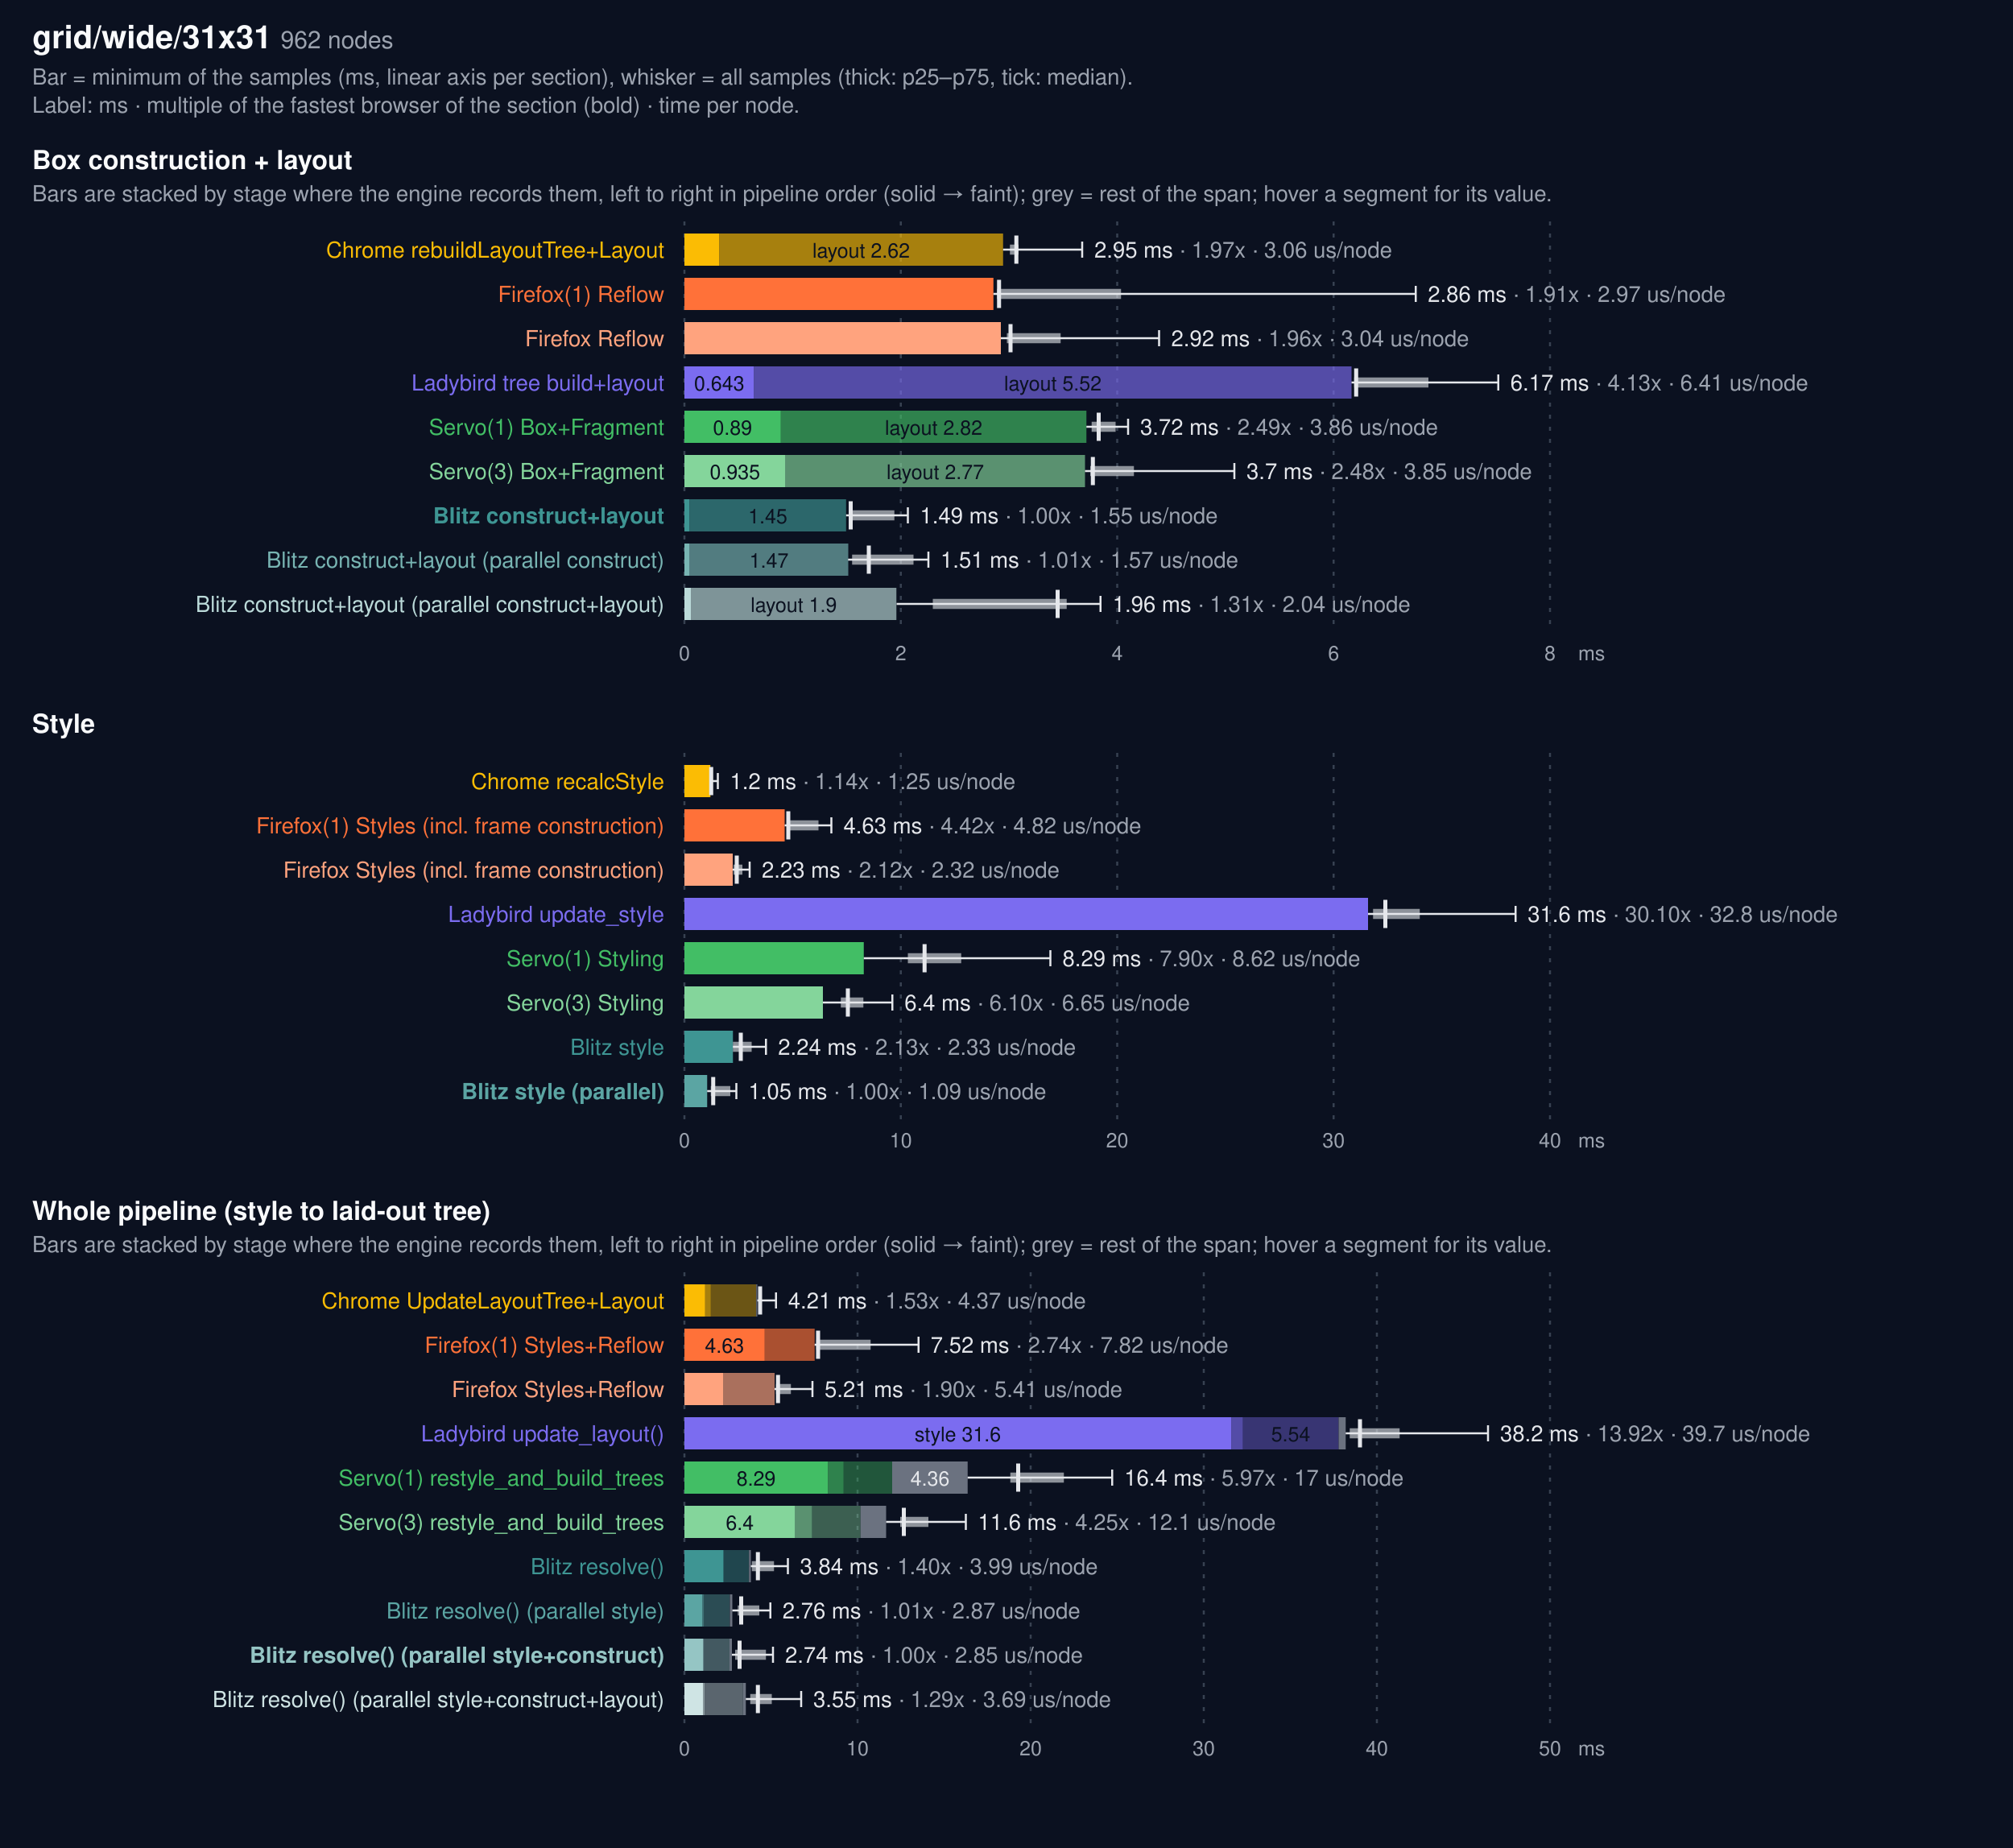
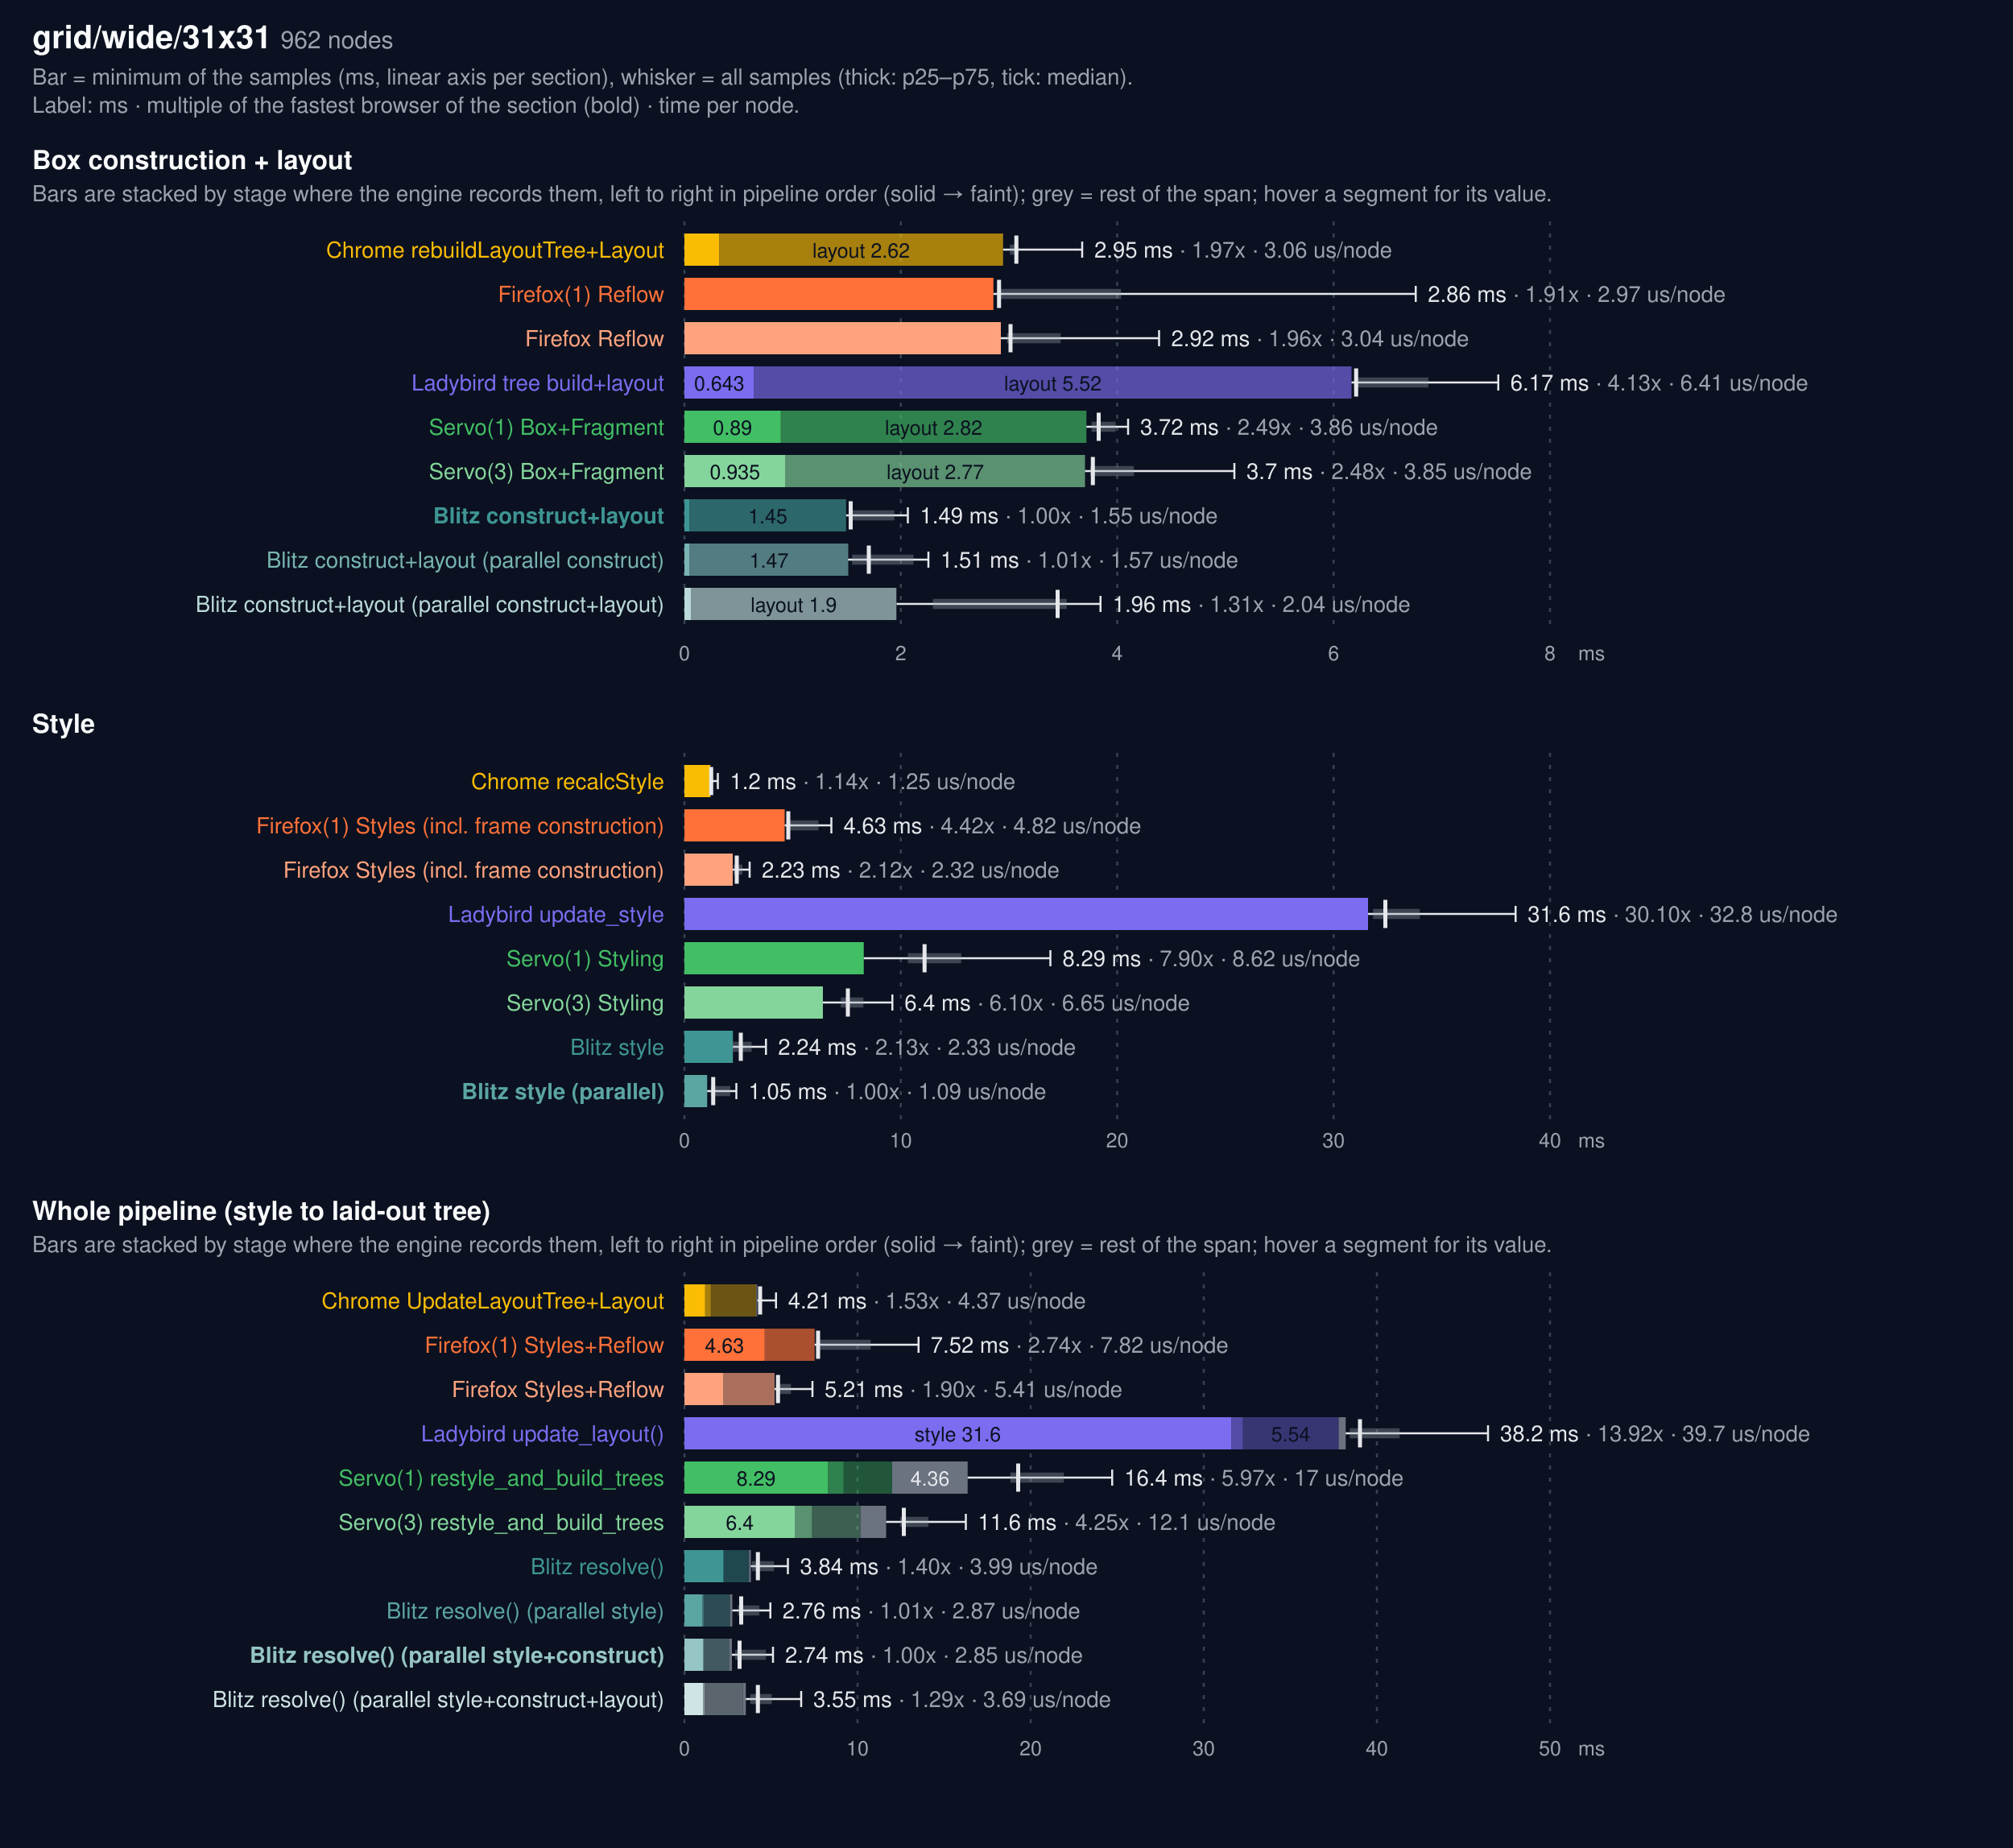
<svg xmlns="http://www.w3.org/2000/svg" width="1000" height="918" viewBox="0 0 1000 918" font-family="system-ui, -apple-system, Segoe UI, Helvetica, Arial, sans-serif">
  <rect width="1000" height="918" fill="#0b1120" />
  <text x="16" y="24" fill="#f9fafb" font-size="16" font-weight="600">grid/wide/31x31 <tspan fill="#9ca3af" font-size="12" font-weight="400">962 nodes</tspan>
  </text>
  <text x="16" y="42" fill="#9ca3af" font-size="11">Bar = minimum of the samples (ms, linear axis per section), whisker = all samples (thick: p25–p75, tick: median).</text>
  <text x="16" y="56" fill="#9ca3af" font-size="11">Label: ms · multiple of the fastest browser of the section (bold) · time per node.</text>
  <text x="16" y="84" fill="#f9fafb" font-size="13" font-weight="600">Box construction + layout</text>
  <text x="16" y="100" fill="#9ca3af" font-size="11">Bars are stacked by stage where the engine records them, left to right in pipeline order (solid → faint); grey = rest of the span; hover a segment for its value.</text>
  <line x1="340.0" x2="340.0" y1="110" y2="314" stroke="#374151" stroke-dasharray="2 4" />
  <text x="340.0" y="328" fill="#9ca3af" font-size="10" text-anchor="middle">0</text>
  <line x1="447.5" x2="447.5" y1="110" y2="314" stroke="#374151" stroke-dasharray="2 4" />
  <text x="447.5" y="328" fill="#9ca3af" font-size="10" text-anchor="middle">2</text>
  <line x1="555.0" x2="555.0" y1="110" y2="314" stroke="#374151" stroke-dasharray="2 4" />
  <text x="555.0" y="328" fill="#9ca3af" font-size="10" text-anchor="middle">4</text>
  <line x1="662.5" x2="662.5" y1="110" y2="314" stroke="#374151" stroke-dasharray="2 4" />
  <text x="662.5" y="328" fill="#9ca3af" font-size="10" text-anchor="middle">6</text>
  <line x1="770.0" x2="770.0" y1="110" y2="314" stroke="#374151" stroke-dasharray="2 4" />
  <text x="770.0" y="328" fill="#9ca3af" font-size="10" text-anchor="middle">8</text>
  <text x="784" y="328" fill="#9ca3af" font-size="10">ms</text>
  <text x="330" y="128" fill="#FBBC04" font-size="11" text-anchor="end">Chrome rebuildLayoutTree+Layout</text>
  <rect x="340.0" y="116" width="17.3" height="16" fill="#FBBC04" opacity="1.0" />
  <rect x="357.3" y="116" width="141.0" height="16" fill="#FBBC04" opacity="0.65" />
  <text x="427.8" y="128" fill="#0b1120" font-size="10" text-anchor="middle">layout 2.62</text>
  <g stroke="#e5e7eb" fill="none">
    <line x1="498.3" y1="124.0" x2="537.6" y2="124.0" stroke-width="1" />
-     <line x1="501.7" y1="124.0" x2="506.0" y2="124.0" stroke-width="5" opacity="0.6" />
+     <line x1="501.7" y1="124.0" x2="506.0" y2="124.0" stroke="#9ca3af" stroke-width="5" opacity="0.35" />
    <line x1="504.9" y1="117" x2="504.9" y2="131" stroke-width="2" />
    <line x1="537.6" y1="120" x2="537.6" y2="128" stroke-width="1" />
  </g>
  <text x="543.6" y="128" fill="#e5e7eb" font-size="11">2.95 ms <tspan fill="#9ca3af">· 1.97x · 3.06 us/node</tspan>
  </text>
  <text x="330" y="150" fill="#FF7139" font-size="11" text-anchor="end">Firefox(1) Reflow</text>
  <rect x="340" y="138" width="153.5" height="16" fill="#FF7139" />
  <g stroke="#e5e7eb" fill="none">
    <line x1="493.5" y1="146.0" x2="703.3" y2="146.0" stroke-width="1" />
-     <line x1="495.3" y1="146.0" x2="556.9" y2="146.0" stroke-width="5" opacity="0.6" />
+     <line x1="495.3" y1="146.0" x2="556.9" y2="146.0" stroke="#9ca3af" stroke-width="5" opacity="0.35" />
    <line x1="496.3" y1="139" x2="496.3" y2="153" stroke-width="2" />
    <line x1="703.3" y1="142" x2="703.3" y2="150" stroke-width="1" />
  </g>
  <text x="709.3" y="150" fill="#e5e7eb" font-size="11">2.86 ms <tspan fill="#9ca3af">· 1.91x · 2.97 us/node</tspan>
  </text>
  <text x="330" y="172" fill="#ffa37e" font-size="11" text-anchor="end">Firefox Reflow</text>
  <rect x="340" y="160" width="157.2" height="16" fill="#ffa37e" />
  <g stroke="#e5e7eb" fill="none">
    <line x1="497.2" y1="168.0" x2="575.8" y2="168.0" stroke-width="1" />
-     <line x1="500.2" y1="168.0" x2="526.9" y2="168.0" stroke-width="5" opacity="0.6" />
+     <line x1="500.2" y1="168.0" x2="526.9" y2="168.0" stroke="#9ca3af" stroke-width="5" opacity="0.35" />
    <line x1="502.0" y1="161" x2="502.0" y2="175" stroke-width="2" />
    <line x1="575.8" y1="164" x2="575.8" y2="172" stroke-width="1" />
  </g>
  <text x="581.8" y="172" fill="#e5e7eb" font-size="11">2.92 ms <tspan fill="#9ca3af">· 1.96x · 3.04 us/node</tspan>
  </text>
  <text x="330" y="194" fill="#7B6CF0" font-size="11" text-anchor="end">Ladybird tree build+layout</text>
  <rect x="340.0" y="182" width="34.5" height="16" fill="#7B6CF0" opacity="1.0" />
  <text x="357.3" y="194" fill="#0b1120" font-size="10" text-anchor="middle">0.643</text>
  <rect x="374.5" y="182" width="296.9" height="16" fill="#7B6CF0" opacity="0.65" />
  <text x="523.0" y="194" fill="#0b1120" font-size="10" text-anchor="middle">layout 5.52</text>
  <g stroke="#e5e7eb" fill="none">
    <line x1="671.4" y1="190.0" x2="744.3" y2="190.0" stroke-width="1" />
-     <line x1="672.7" y1="190.0" x2="709.6" y2="190.0" stroke-width="5" opacity="0.6" />
+     <line x1="672.7" y1="190.0" x2="709.6" y2="190.0" stroke="#9ca3af" stroke-width="5" opacity="0.35" />
    <line x1="673.7" y1="183" x2="673.7" y2="197" stroke-width="2" />
    <line x1="744.3" y1="186" x2="744.3" y2="194" stroke-width="1" />
  </g>
  <text x="750.3" y="194" fill="#e5e7eb" font-size="11">6.17 ms <tspan fill="#9ca3af">· 4.13x · 6.41 us/node</tspan>
  </text>
  <text x="330" y="216" fill="#42BE65" font-size="11" text-anchor="end">Servo(1) Box+Fragment</text>
  <rect x="340.0" y="204" width="47.9" height="16" fill="#42BE65" opacity="1.0" />
  <text x="363.9" y="216" fill="#0b1120" font-size="10" text-anchor="middle">0.89</text>
  <rect x="387.9" y="204" width="151.8" height="16" fill="#42BE65" opacity="0.65" />
  <text x="463.8" y="216" fill="#0b1120" font-size="10" text-anchor="middle">layout 2.82</text>
  <g stroke="#e5e7eb" fill="none">
    <line x1="539.7" y1="212.0" x2="560.4" y2="212.0" stroke-width="1" />
-     <line x1="542.3" y1="212.0" x2="554.2" y2="212.0" stroke-width="5" opacity="0.6" />
+     <line x1="542.3" y1="212.0" x2="554.2" y2="212.0" stroke="#9ca3af" stroke-width="5" opacity="0.35" />
    <line x1="545.8" y1="205" x2="545.8" y2="219" stroke-width="2" />
    <line x1="560.4" y1="208" x2="560.4" y2="216" stroke-width="1" />
  </g>
  <text x="566.4" y="216" fill="#e5e7eb" font-size="11">3.72 ms <tspan fill="#9ca3af">· 2.49x · 3.86 us/node</tspan>
  </text>
  <text x="330" y="238" fill="#84d59b" font-size="11" text-anchor="end">Servo(3) Box+Fragment</text>
  <rect x="340.0" y="226" width="50.2" height="16" fill="#84d59b" opacity="1.0" />
  <text x="365.1" y="238" fill="#0b1120" font-size="10" text-anchor="middle">0.935</text>
  <rect x="390.2" y="226" width="148.8" height="16" fill="#84d59b" opacity="0.65" />
  <text x="464.6" y="238" fill="#0b1120" font-size="10" text-anchor="middle">layout 2.77</text>
  <g stroke="#e5e7eb" fill="none">
    <line x1="539.0" y1="234.0" x2="613.2" y2="234.0" stroke-width="1" />
-     <line x1="541.6" y1="234.0" x2="563.3" y2="234.0" stroke-width="5" opacity="0.6" />
+     <line x1="541.6" y1="234.0" x2="563.3" y2="234.0" stroke="#9ca3af" stroke-width="5" opacity="0.35" />
    <line x1="542.9" y1="227" x2="542.9" y2="241" stroke-width="2" />
    <line x1="613.2" y1="230" x2="613.2" y2="238" stroke-width="1" />
  </g>
  <text x="619.2" y="238" fill="#e5e7eb" font-size="11">3.7 ms <tspan fill="#9ca3af">· 2.48x · 3.85 us/node</tspan>
  </text>
  <text x="330" y="260" fill="#3E9593" font-size="11" text-anchor="end" font-weight="700">Blitz construct+layout</text>
  <rect x="340.0" y="248" width="2.5" height="16" fill="#3E9593" opacity="1.0" />
  <rect x="342.5" y="248" width="77.8" height="16" fill="#3E9593" opacity="0.65" />
  <text x="381.4" y="260" fill="#0b1120" font-size="10" text-anchor="middle">1.45</text>
  <g stroke="#e5e7eb" fill="none">
    <line x1="420.3" y1="256.0" x2="451.0" y2="256.0" stroke-width="1" />
-     <line x1="421.7" y1="256.0" x2="444.3" y2="256.0" stroke-width="5" opacity="0.6" />
+     <line x1="421.7" y1="256.0" x2="444.3" y2="256.0" stroke="#9ca3af" stroke-width="5" opacity="0.35" />
    <line x1="422.6" y1="249" x2="422.6" y2="263" stroke-width="2" />
    <line x1="451.0" y1="252" x2="451.0" y2="260" stroke-width="1" />
  </g>
  <text x="457.0" y="260" fill="#e5e7eb" font-size="11">1.49 ms <tspan fill="#9ca3af">· 1.00x · 1.55 us/node</tspan>
  </text>
  <text x="330" y="282" fill="#78b5b3" font-size="11" text-anchor="end">Blitz construct+layout (parallel construct)</text>
  <rect x="340.0" y="270" width="2.6" height="16" fill="#78b5b3" opacity="1.0" />
  <rect x="342.6" y="270" width="78.8" height="16" fill="#78b5b3" opacity="0.65" />
  <text x="382.0" y="282" fill="#0b1120" font-size="10" text-anchor="middle">1.47</text>
  <g stroke="#e5e7eb" fill="none">
    <line x1="421.3" y1="278.0" x2="461.2" y2="278.0" stroke-width="1" />
-     <line x1="423.3" y1="278.0" x2="453.8" y2="278.0" stroke-width="5" opacity="0.6" />
+     <line x1="423.3" y1="278.0" x2="453.8" y2="278.0" stroke="#9ca3af" stroke-width="5" opacity="0.35" />
    <line x1="431.6" y1="271" x2="431.6" y2="285" stroke-width="2" />
    <line x1="461.2" y1="274" x2="461.2" y2="282" stroke-width="1" />
  </g>
  <text x="467.2" y="282" fill="#e5e7eb" font-size="11">1.51 ms <tspan fill="#9ca3af">· 1.01x · 1.57 us/node</tspan>
  </text>
  <text x="330" y="304" fill="#bbdad9" font-size="11" text-anchor="end">Blitz construct+layout (parallel construct+layout)</text>
  <rect x="340.0" y="292" width="3.2" height="16" fill="#bbdad9" opacity="1.0" />
  <rect x="343.2" y="292" width="102.1" height="16" fill="#bbdad9" opacity="0.65" />
  <text x="394.3" y="304" fill="#0b1120" font-size="10" text-anchor="middle">layout 1.9</text>
  <g stroke="#e5e7eb" fill="none">
    <line x1="445.4" y1="300.0" x2="546.7" y2="300.0" stroke-width="1" />
-     <line x1="463.4" y1="300.0" x2="529.9" y2="300.0" stroke-width="5" opacity="0.6" />
+     <line x1="463.4" y1="300.0" x2="529.9" y2="300.0" stroke="#9ca3af" stroke-width="5" opacity="0.35" />
    <line x1="525.4" y1="293" x2="525.4" y2="307" stroke-width="2" />
    <line x1="546.7" y1="296" x2="546.7" y2="304" stroke-width="1" />
  </g>
  <text x="552.7" y="304" fill="#e5e7eb" font-size="11">1.96 ms <tspan fill="#9ca3af">· 1.31x · 2.04 us/node</tspan>
  </text>
  <text x="16" y="364" fill="#f9fafb" font-size="13" font-weight="600">Style</text>
  <line x1="340.0" x2="340.0" y1="374" y2="556" stroke="#374151" stroke-dasharray="2 4" />
  <text x="340.0" y="570" fill="#9ca3af" font-size="10" text-anchor="middle">0</text>
  <line x1="447.5" x2="447.5" y1="374" y2="556" stroke="#374151" stroke-dasharray="2 4" />
  <text x="447.5" y="570" fill="#9ca3af" font-size="10" text-anchor="middle">10</text>
  <line x1="555.0" x2="555.0" y1="374" y2="556" stroke="#374151" stroke-dasharray="2 4" />
  <text x="555.0" y="570" fill="#9ca3af" font-size="10" text-anchor="middle">20</text>
  <line x1="662.5" x2="662.5" y1="374" y2="556" stroke="#374151" stroke-dasharray="2 4" />
  <text x="662.5" y="570" fill="#9ca3af" font-size="10" text-anchor="middle">30</text>
  <line x1="770.0" x2="770.0" y1="374" y2="556" stroke="#374151" stroke-dasharray="2 4" />
  <text x="770.0" y="570" fill="#9ca3af" font-size="10" text-anchor="middle">40</text>
  <text x="784" y="570" fill="#9ca3af" font-size="10">ms</text>
  <text x="330" y="392" fill="#FBBC04" font-size="11" text-anchor="end">Chrome recalcStyle</text>
  <rect x="340" y="380" width="12.9" height="16" fill="#FBBC04" />
  <g stroke="#e5e7eb" fill="none">
    <line x1="352.9" y1="388.0" x2="356.6" y2="388.0" stroke-width="1" />
-     <line x1="353.1" y1="388.0" x2="353.7" y2="388.0" stroke-width="5" opacity="0.6" />
+     <line x1="353.1" y1="388.0" x2="353.7" y2="388.0" stroke="#9ca3af" stroke-width="5" opacity="0.35" />
    <line x1="353.3" y1="381" x2="353.3" y2="395" stroke-width="2" />
    <line x1="356.6" y1="384" x2="356.6" y2="392" stroke-width="1" />
  </g>
  <text x="362.6" y="392" fill="#e5e7eb" font-size="11">1.2 ms <tspan fill="#9ca3af">· 1.14x · 1.25 us/node</tspan>
  </text>
  <text x="330" y="414" fill="#FF7139" font-size="11" text-anchor="end">Firefox(1) Styles (incl. frame construction)</text>
  <rect x="340" y="402" width="49.8" height="16" fill="#FF7139" />
  <g stroke="#e5e7eb" fill="none">
    <line x1="389.8" y1="410.0" x2="413.0" y2="410.0" stroke-width="1" />
-     <line x1="390.9" y1="410.0" x2="406.6" y2="410.0" stroke-width="5" opacity="0.6" />
+     <line x1="390.9" y1="410.0" x2="406.6" y2="410.0" stroke="#9ca3af" stroke-width="5" opacity="0.35" />
    <line x1="391.6" y1="403" x2="391.6" y2="417" stroke-width="2" />
    <line x1="413.0" y1="406" x2="413.0" y2="414" stroke-width="1" />
  </g>
  <text x="419.0" y="414" fill="#e5e7eb" font-size="11">4.63 ms <tspan fill="#9ca3af">· 4.42x · 4.82 us/node</tspan>
  </text>
  <text x="330" y="436" fill="#ffa37e" font-size="11" text-anchor="end">Firefox Styles (incl. frame construction)</text>
  <rect x="340" y="424" width="24.0" height="16" fill="#ffa37e" />
  <g stroke="#e5e7eb" fill="none">
    <line x1="364.0" y1="432.0" x2="372.4" y2="432.0" stroke-width="1" />
-     <line x1="364.4" y1="432.0" x2="368.8" y2="432.0" stroke-width="5" opacity="0.6" />
+     <line x1="364.4" y1="432.0" x2="368.8" y2="432.0" stroke="#9ca3af" stroke-width="5" opacity="0.35" />
    <line x1="366.0" y1="425" x2="366.0" y2="439" stroke-width="2" />
    <line x1="372.4" y1="428" x2="372.4" y2="436" stroke-width="1" />
  </g>
  <text x="378.4" y="436" fill="#e5e7eb" font-size="11">2.23 ms <tspan fill="#9ca3af">· 2.12x · 2.32 us/node</tspan>
  </text>
  <text x="330" y="458" fill="#7B6CF0" font-size="11" text-anchor="end">Ladybird update_style</text>
  <rect x="340" y="446" width="339.6" height="16" fill="#7B6CF0" />
  <g stroke="#e5e7eb" fill="none">
    <line x1="679.6" y1="454.0" x2="752.9" y2="454.0" stroke-width="1" />
-     <line x1="682.1" y1="454.0" x2="705.3" y2="454.0" stroke-width="5" opacity="0.6" />
+     <line x1="682.1" y1="454.0" x2="705.3" y2="454.0" stroke="#9ca3af" stroke-width="5" opacity="0.35" />
    <line x1="688.2" y1="447" x2="688.2" y2="461" stroke-width="2" />
    <line x1="752.9" y1="450" x2="752.9" y2="458" stroke-width="1" />
  </g>
  <text x="758.9" y="458" fill="#e5e7eb" font-size="11">31.6 ms <tspan fill="#9ca3af">· 30.10x · 32.8 us/node</tspan>
  </text>
  <text x="330" y="480" fill="#42BE65" font-size="11" text-anchor="end">Servo(1) Styling</text>
  <rect x="340" y="468" width="89.1" height="16" fill="#42BE65" />
  <g stroke="#e5e7eb" fill="none">
    <line x1="429.1" y1="476.0" x2="521.8" y2="476.0" stroke-width="1" />
-     <line x1="451.0" y1="476.0" x2="477.5" y2="476.0" stroke-width="5" opacity="0.6" />
+     <line x1="451.0" y1="476.0" x2="477.5" y2="476.0" stroke="#9ca3af" stroke-width="5" opacity="0.35" />
    <line x1="459.3" y1="469" x2="459.3" y2="483" stroke-width="2" />
    <line x1="521.8" y1="472" x2="521.8" y2="480" stroke-width="1" />
  </g>
  <text x="527.8" y="480" fill="#e5e7eb" font-size="11">8.29 ms <tspan fill="#9ca3af">· 7.90x · 8.62 us/node</tspan>
  </text>
  <text x="330" y="502" fill="#84d59b" font-size="11" text-anchor="end">Servo(3) Styling</text>
  <rect x="340" y="490" width="68.8" height="16" fill="#84d59b" />
  <g stroke="#e5e7eb" fill="none">
    <line x1="408.8" y1="498.0" x2="443.3" y2="498.0" stroke-width="1" />
-     <line x1="417.7" y1="498.0" x2="428.9" y2="498.0" stroke-width="5" opacity="0.6" />
+     <line x1="417.7" y1="498.0" x2="428.9" y2="498.0" stroke="#9ca3af" stroke-width="5" opacity="0.35" />
    <line x1="421.2" y1="491" x2="421.2" y2="505" stroke-width="2" />
    <line x1="443.3" y1="494" x2="443.3" y2="502" stroke-width="1" />
  </g>
  <text x="449.3" y="502" fill="#e5e7eb" font-size="11">6.4 ms <tspan fill="#9ca3af">· 6.10x · 6.65 us/node</tspan>
  </text>
  <text x="330" y="524" fill="#3E9593" font-size="11" text-anchor="end">Blitz style</text>
  <rect x="340" y="512" width="24.1" height="16" fill="#3E9593" />
  <g stroke="#e5e7eb" fill="none">
    <line x1="364.1" y1="520.0" x2="380.5" y2="520.0" stroke-width="1" />
-     <line x1="364.1" y1="520.0" x2="373.4" y2="520.0" stroke-width="5" opacity="0.6" />
+     <line x1="364.1" y1="520.0" x2="373.4" y2="520.0" stroke="#9ca3af" stroke-width="5" opacity="0.35" />
    <line x1="368.0" y1="513" x2="368.0" y2="527" stroke-width="2" />
    <line x1="380.5" y1="516" x2="380.5" y2="524" stroke-width="1" />
  </g>
  <text x="386.5" y="524" fill="#e5e7eb" font-size="11">2.24 ms <tspan fill="#9ca3af">· 2.13x · 2.33 us/node</tspan>
  </text>
  <text x="330" y="546" fill="#5ba5a3" font-size="11" text-anchor="end" font-weight="700">Blitz style (parallel)</text>
  <rect x="340" y="534" width="11.3" height="16" fill="#5ba5a3" />
  <g stroke="#e5e7eb" fill="none">
    <line x1="351.3" y1="542.0" x2="365.8" y2="542.0" stroke-width="1" />
-     <line x1="353.1" y1="542.0" x2="362.8" y2="542.0" stroke-width="5" opacity="0.6" />
+     <line x1="353.1" y1="542.0" x2="362.8" y2="542.0" stroke="#9ca3af" stroke-width="5" opacity="0.35" />
    <line x1="354.3" y1="535" x2="354.3" y2="549" stroke-width="2" />
    <line x1="365.8" y1="538" x2="365.8" y2="546" stroke-width="1" />
  </g>
  <text x="371.8" y="546" fill="#e5e7eb" font-size="11">1.05 ms <tspan fill="#9ca3af">· 1.00x · 1.09 us/node</tspan>
  </text>
  <text x="16" y="606" fill="#f9fafb" font-size="13" font-weight="600">Whole pipeline (style to laid-out tree)</text>
  <text x="16" y="622" fill="#9ca3af" font-size="11">Bars are stacked by stage where the engine records them, left to right in pipeline order (solid → faint); grey = rest of the span; hover a segment for its value.</text>
  <line x1="340.0" x2="340.0" y1="632" y2="858" stroke="#374151" stroke-dasharray="2 4" />
  <text x="340.0" y="872" fill="#9ca3af" font-size="10" text-anchor="middle">0</text>
  <line x1="426.0" x2="426.0" y1="632" y2="858" stroke="#374151" stroke-dasharray="2 4" />
  <text x="426.0" y="872" fill="#9ca3af" font-size="10" text-anchor="middle">10</text>
  <line x1="512.0" x2="512.0" y1="632" y2="858" stroke="#374151" stroke-dasharray="2 4" />
  <text x="512.0" y="872" fill="#9ca3af" font-size="10" text-anchor="middle">20</text>
  <line x1="598.0" x2="598.0" y1="632" y2="858" stroke="#374151" stroke-dasharray="2 4" />
  <text x="598.0" y="872" fill="#9ca3af" font-size="10" text-anchor="middle">30</text>
  <line x1="684.0" x2="684.0" y1="632" y2="858" stroke="#374151" stroke-dasharray="2 4" />
  <text x="684.0" y="872" fill="#9ca3af" font-size="10" text-anchor="middle">40</text>
  <line x1="770.0" x2="770.0" y1="632" y2="858" stroke="#374151" stroke-dasharray="2 4" />
  <text x="770.0" y="872" fill="#9ca3af" font-size="10" text-anchor="middle">50</text>
  <text x="784" y="872" fill="#9ca3af" font-size="10">ms</text>
  <text x="330" y="650" fill="#FBBC04" font-size="11" text-anchor="end">Chrome UpdateLayoutTree+Layout</text>
  <rect x="340.0" y="638" width="10.3" height="16" fill="#FBBC04" opacity="1.0" />
  <rect x="350.3" y="638" width="2.8" height="16" fill="#FBBC04" opacity="0.65" />
  <rect x="353.1" y="638" width="22.6" height="16" fill="#FBBC04" opacity="0.4" />
  <rect x="375.7" y="638" width="0.5" height="16" fill="#6b7280" opacity="1.0" />
  <g stroke="#e5e7eb" fill="none">
    <line x1="376.2" y1="646.0" x2="385.5" y2="646.0" stroke-width="1" />
-     <line x1="377.0" y1="646.0" x2="378.1" y2="646.0" stroke-width="5" opacity="0.6" />
+     <line x1="377.0" y1="646.0" x2="378.1" y2="646.0" stroke="#9ca3af" stroke-width="5" opacity="0.35" />
    <line x1="377.6" y1="639" x2="377.6" y2="653" stroke-width="2" />
    <line x1="385.5" y1="642" x2="385.5" y2="650" stroke-width="1" />
  </g>
  <text x="391.5" y="650" fill="#e5e7eb" font-size="11">4.21 ms <tspan fill="#9ca3af">· 1.53x · 4.37 us/node</tspan>
  </text>
  <text x="330" y="672" fill="#FF7139" font-size="11" text-anchor="end">Firefox(1) Styles+Reflow</text>
  <rect x="340.0" y="660" width="39.9" height="16" fill="#FF7139" opacity="1.0" />
  <text x="359.9" y="672" fill="#0b1120" font-size="10" text-anchor="middle">4.63</text>
  <rect x="379.9" y="660" width="24.8" height="16" fill="#FF7139" opacity="0.65" />
  <g stroke="#e5e7eb" fill="none">
    <line x1="404.7" y1="668.0" x2="456.3" y2="668.0" stroke-width="1" />
-     <line x1="405.5" y1="668.0" x2="432.5" y2="668.0" stroke-width="5" opacity="0.6" />
+     <line x1="405.5" y1="668.0" x2="432.5" y2="668.0" stroke="#9ca3af" stroke-width="5" opacity="0.35" />
    <line x1="406.4" y1="661" x2="406.4" y2="675" stroke-width="2" />
    <line x1="456.3" y1="664" x2="456.3" y2="672" stroke-width="1" />
  </g>
  <text x="462.3" y="672" fill="#e5e7eb" font-size="11">7.52 ms <tspan fill="#9ca3af">· 2.74x · 7.82 us/node</tspan>
  </text>
  <text x="330" y="694" fill="#ffa37e" font-size="11" text-anchor="end">Firefox Styles+Reflow</text>
  <rect x="340.0" y="682" width="19.2" height="16" fill="#ffa37e" opacity="1.0" />
  <rect x="359.2" y="682" width="25.6" height="16" fill="#ffa37e" opacity="0.65" />
  <g stroke="#e5e7eb" fill="none">
    <line x1="384.8" y1="690.0" x2="403.6" y2="690.0" stroke-width="1" />
-     <line x1="385.5" y1="690.0" x2="392.9" y2="690.0" stroke-width="5" opacity="0.6" />
+     <line x1="385.5" y1="690.0" x2="392.9" y2="690.0" stroke="#9ca3af" stroke-width="5" opacity="0.35" />
    <line x1="386.5" y1="683" x2="386.5" y2="697" stroke-width="2" />
    <line x1="403.6" y1="686" x2="403.6" y2="694" stroke-width="1" />
  </g>
  <text x="409.6" y="694" fill="#e5e7eb" font-size="11">5.21 ms <tspan fill="#9ca3af">· 1.90x · 5.41 us/node</tspan>
  </text>
  <text x="330" y="716" fill="#7B6CF0" font-size="11" text-anchor="end">Ladybird update_layout()</text>
  <rect x="340.0" y="704" width="271.7" height="16" fill="#7B6CF0" opacity="1.0" />
  <text x="475.8" y="716" fill="#0b1120" font-size="10" text-anchor="middle">style 31.6</text>
  <rect x="611.7" y="704" width="5.7" height="16" fill="#7B6CF0" opacity="0.65" />
  <rect x="617.4" y="704" width="47.6" height="16" fill="#7B6CF0" opacity="0.4" />
  <text x="641.2" y="716" fill="#0b1120" font-size="10" text-anchor="middle">5.54</text>
  <rect x="665.0" y="704" width="3.5" height="16" fill="#6b7280" opacity="1.0" />
  <g stroke="#e5e7eb" fill="none">
    <line x1="668.5" y1="712.0" x2="739.2" y2="712.0" stroke-width="1" />
-     <line x1="670.5" y1="712.0" x2="695.3" y2="712.0" stroke-width="5" opacity="0.6" />
+     <line x1="670.5" y1="712.0" x2="695.3" y2="712.0" stroke="#9ca3af" stroke-width="5" opacity="0.35" />
    <line x1="675.6" y1="705" x2="675.6" y2="719" stroke-width="2" />
    <line x1="739.2" y1="708" x2="739.2" y2="716" stroke-width="1" />
  </g>
  <text x="745.2" y="716" fill="#e5e7eb" font-size="11">38.2 ms <tspan fill="#9ca3af">· 13.92x · 39.7 us/node</tspan>
  </text>
  <text x="330" y="738" fill="#42BE65" font-size="11" text-anchor="end">Servo(1) restyle_and_build_trees</text>
  <rect x="340.0" y="726" width="71.3" height="16" fill="#42BE65" opacity="1.0" />
  <text x="375.6" y="738" fill="#0b1120" font-size="10" text-anchor="middle">8.29</text>
  <rect x="411.3" y="726" width="7.7" height="16" fill="#42BE65" opacity="0.65" />
  <rect x="418.9" y="726" width="24.3" height="16" fill="#42BE65" opacity="0.4" />
  <rect x="443.2" y="726" width="37.5" height="16" fill="#6b7280" opacity="1.0" />
  <text x="462.0" y="738" fill="#e5e7eb" font-size="10" text-anchor="middle">4.36</text>
  <g stroke="#e5e7eb" fill="none">
    <line x1="480.7" y1="734.0" x2="552.5" y2="734.0" stroke-width="1" />
-     <line x1="501.9" y1="734.0" x2="528.5" y2="734.0" stroke-width="5" opacity="0.6" />
+     <line x1="501.9" y1="734.0" x2="528.5" y2="734.0" stroke="#9ca3af" stroke-width="5" opacity="0.35" />
    <line x1="505.8" y1="727" x2="505.8" y2="741" stroke-width="2" />
    <line x1="552.5" y1="730" x2="552.5" y2="738" stroke-width="1" />
  </g>
  <text x="558.5" y="738" fill="#e5e7eb" font-size="11">16.4 ms <tspan fill="#9ca3af">· 5.97x · 17 us/node</tspan>
  </text>
  <text x="330" y="760" fill="#84d59b" font-size="11" text-anchor="end">Servo(3) restyle_and_build_trees</text>
  <rect x="340.0" y="748" width="55.0" height="16" fill="#84d59b" opacity="1.0" />
  <text x="367.5" y="760" fill="#0b1120" font-size="10" text-anchor="middle">6.4</text>
  <rect x="395.0" y="748" width="8.4" height="16" fill="#84d59b" opacity="0.65" />
  <rect x="403.4" y="748" width="24.1" height="16" fill="#84d59b" opacity="0.4" />
  <rect x="427.5" y="748" width="12.7" height="16" fill="#6b7280" opacity="1.0" />
  <g stroke="#e5e7eb" fill="none">
    <line x1="440.2" y1="756.0" x2="479.8" y2="756.0" stroke-width="1" />
-     <line x1="447.2" y1="756.0" x2="461.2" y2="756.0" stroke-width="5" opacity="0.6" />
+     <line x1="447.2" y1="756.0" x2="461.2" y2="756.0" stroke="#9ca3af" stroke-width="5" opacity="0.35" />
    <line x1="449.0" y1="749" x2="449.0" y2="763" stroke-width="2" />
    <line x1="479.8" y1="752" x2="479.8" y2="760" stroke-width="1" />
  </g>
  <text x="485.8" y="760" fill="#e5e7eb" font-size="11">11.6 ms <tspan fill="#9ca3af">· 4.25x · 12.1 us/node</tspan>
  </text>
  <text x="330" y="782" fill="#3E9593" font-size="11" text-anchor="end">Blitz resolve()</text>
  <rect x="340.0" y="770" width="19.2" height="16" fill="#3E9593" opacity="1.0" />
  <rect x="359.2" y="770" width="0.4" height="16" fill="#3E9593" opacity="0.65" />
  <rect x="359.6" y="770" width="12.4" height="16" fill="#3E9593" opacity="0.4" />
  <rect x="372.1" y="770" width="0.9" height="16" fill="#6b7280" opacity="1.0" />
  <g stroke="#e5e7eb" fill="none">
    <line x1="373.0" y1="778.0" x2="391.4" y2="778.0" stroke-width="1" />
-     <line x1="373.5" y1="778.0" x2="384.5" y2="778.0" stroke-width="5" opacity="0.6" />
+     <line x1="373.5" y1="778.0" x2="384.5" y2="778.0" stroke="#9ca3af" stroke-width="5" opacity="0.35" />
    <line x1="376.5" y1="771" x2="376.5" y2="785" stroke-width="2" />
    <line x1="391.4" y1="774" x2="391.4" y2="782" stroke-width="1" />
  </g>
  <text x="397.4" y="782" fill="#e5e7eb" font-size="11">3.84 ms <tspan fill="#9ca3af">· 1.40x · 3.99 us/node</tspan>
  </text>
  <text x="330" y="804" fill="#5ba5a3" font-size="11" text-anchor="end">Blitz resolve() (parallel style)</text>
  <rect x="340.0" y="792" width="9.0" height="16" fill="#5ba5a3" opacity="1.0" />
  <rect x="349.0" y="792" width="0.7" height="16" fill="#5ba5a3" opacity="0.65" />
  <rect x="349.7" y="792" width="12.8" height="16" fill="#5ba5a3" opacity="0.4" />
  <rect x="362.6" y="792" width="1.2" height="16" fill="#6b7280" opacity="1.0" />
  <g stroke="#e5e7eb" fill="none">
    <line x1="363.8" y1="800.0" x2="382.7" y2="800.0" stroke-width="1" />
-     <line x1="366.5" y1="800.0" x2="377.2" y2="800.0" stroke-width="5" opacity="0.6" />
+     <line x1="366.5" y1="800.0" x2="377.2" y2="800.0" stroke="#9ca3af" stroke-width="5" opacity="0.35" />
    <line x1="368.2" y1="793" x2="368.2" y2="807" stroke-width="2" />
    <line x1="382.7" y1="796" x2="382.7" y2="804" stroke-width="1" />
  </g>
  <text x="388.7" y="804" fill="#e5e7eb" font-size="11">2.76 ms <tspan fill="#9ca3af">· 1.01x · 2.87 us/node</tspan>
  </text>
  <text x="330" y="826" fill="#95c5c4" font-size="11" text-anchor="end" font-weight="700">Blitz resolve() (parallel style+construct)</text>
  <rect x="340.0" y="814" width="9.2" height="16" fill="#95c5c4" opacity="1.0" />
  <rect x="349.2" y="814" width="0.5" height="16" fill="#95c5c4" opacity="0.65" />
  <rect x="349.7" y="814" width="12.7" height="16" fill="#95c5c4" opacity="0.4" />
  <rect x="362.4" y="814" width="1.2" height="16" fill="#6b7280" opacity="1.0" />
  <g stroke="#e5e7eb" fill="none">
    <line x1="363.6" y1="822.0" x2="384.0" y2="822.0" stroke-width="1" />
-     <line x1="365.2" y1="822.0" x2="380.5" y2="822.0" stroke-width="5" opacity="0.6" />
+     <line x1="365.2" y1="822.0" x2="380.5" y2="822.0" stroke="#9ca3af" stroke-width="5" opacity="0.35" />
    <line x1="367.4" y1="815" x2="367.4" y2="829" stroke-width="2" />
    <line x1="384.0" y1="818" x2="384.0" y2="826" stroke-width="1" />
  </g>
  <text x="390.0" y="826" fill="#e5e7eb" font-size="11">2.74 ms <tspan fill="#9ca3af">· 1.00x · 2.85 us/node</tspan>
  </text>
  <text x="330" y="848" fill="#cfe4e4" font-size="11" text-anchor="end">Blitz resolve() (parallel style+construct+layout)</text>
  <rect x="340.0" y="836" width="9.3" height="16" fill="#cfe4e4" opacity="1.0" />
  <rect x="349.3" y="836" width="0.7" height="16" fill="#cfe4e4" opacity="0.65" />
  <rect x="350.0" y="836" width="19.1" height="16" fill="#cfe4e4" opacity="0.4" />
  <rect x="369.1" y="836" width="1.4" height="16" fill="#6b7280" opacity="1.0" />
  <g stroke="#e5e7eb" fill="none">
    <line x1="370.5" y1="844.0" x2="398.0" y2="844.0" stroke-width="1" />
-     <line x1="372.7" y1="844.0" x2="383.4" y2="844.0" stroke-width="5" opacity="0.6" />
+     <line x1="372.7" y1="844.0" x2="383.4" y2="844.0" stroke="#9ca3af" stroke-width="5" opacity="0.35" />
    <line x1="376.5" y1="837" x2="376.5" y2="851" stroke-width="2" />
    <line x1="398.0" y1="840" x2="398.0" y2="848" stroke-width="1" />
  </g>
  <text x="404.0" y="848" fill="#e5e7eb" font-size="11">3.55 ms <tspan fill="#9ca3af">· 1.29x · 3.69 us/node</tspan>
  </text>
</svg>
